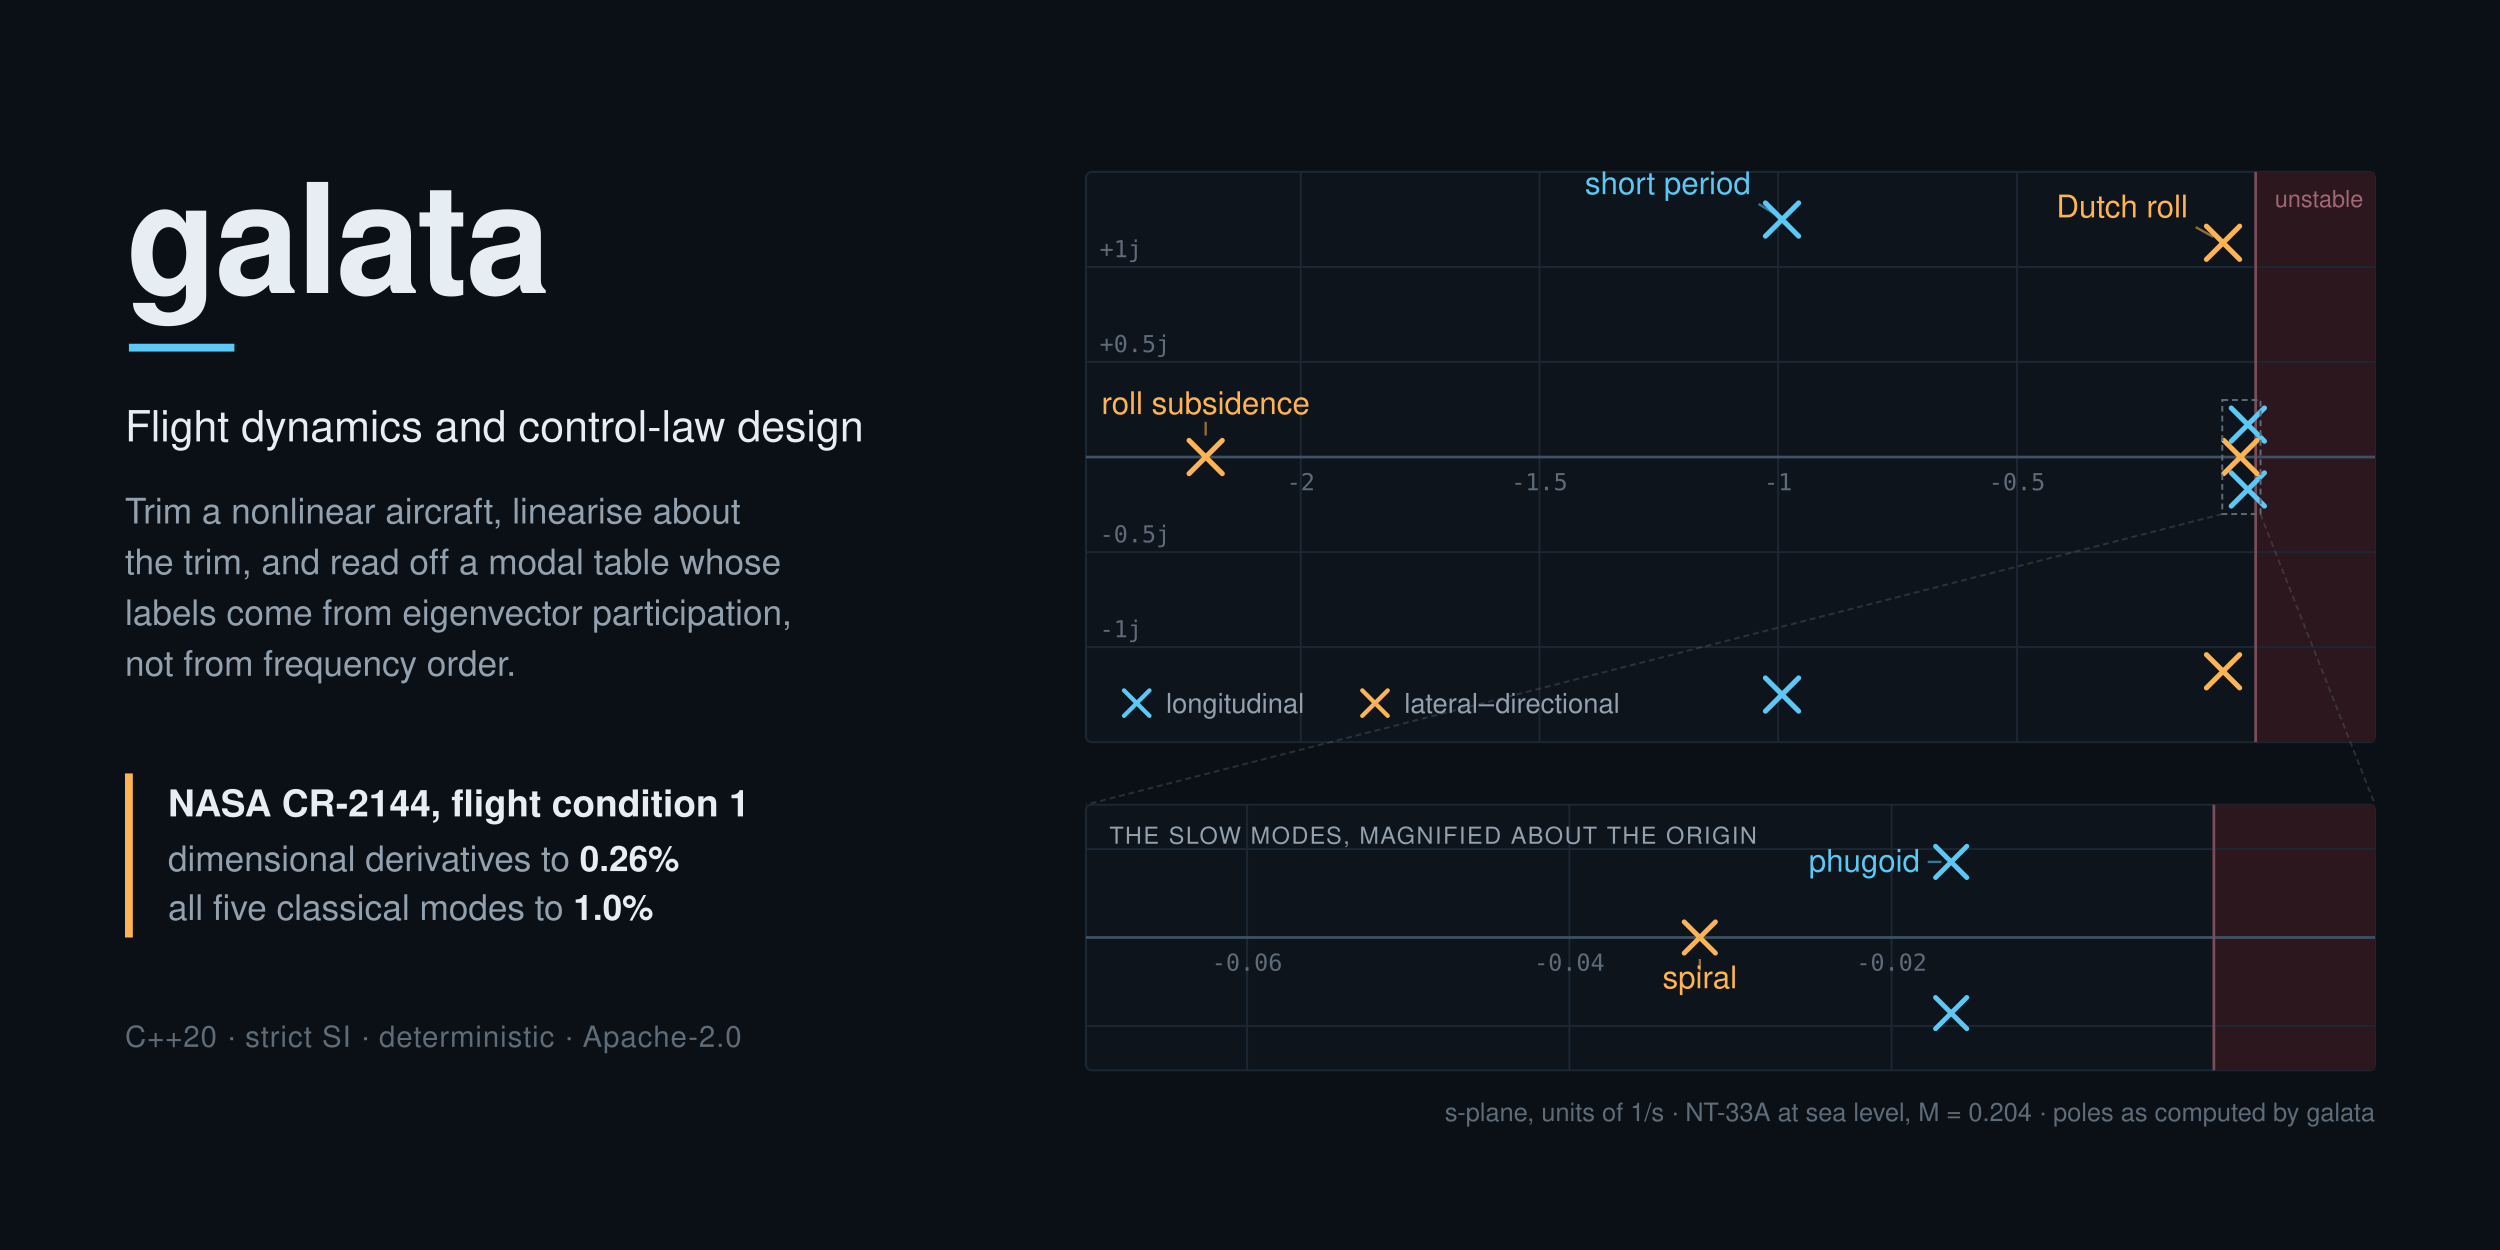
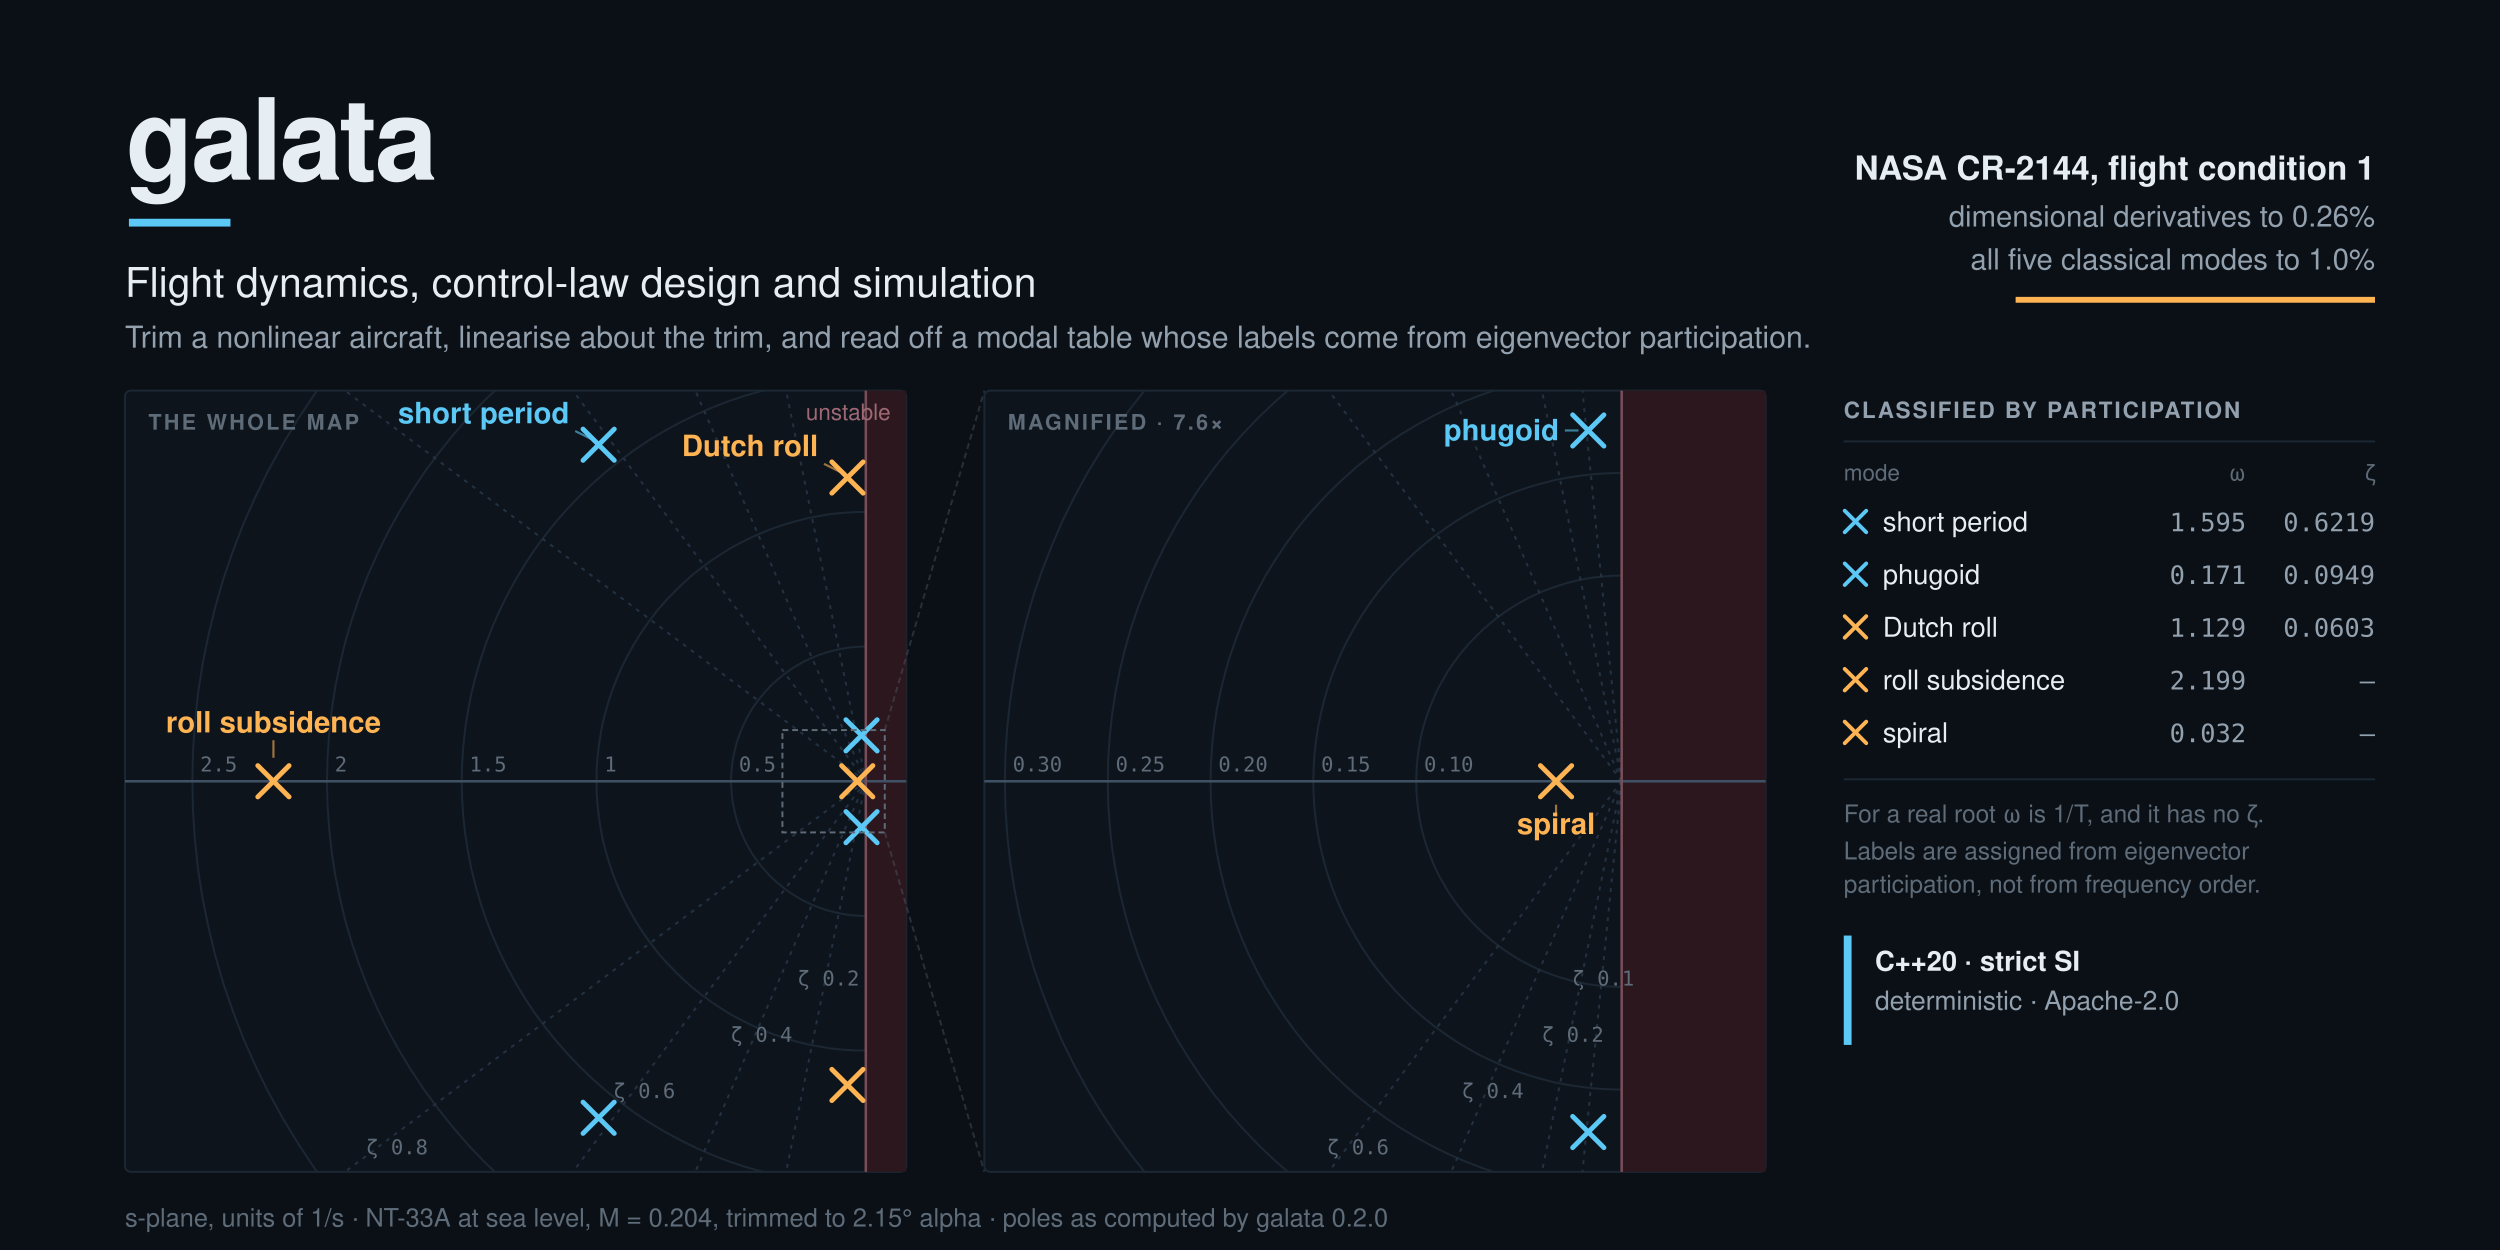
<svg xmlns="http://www.w3.org/2000/svg" width="1280" height="640" viewBox="0 0 1280 640">
  <defs>
    <style>.s{font-family:"Helvetica Neue",Helvetica,Arial,sans-serif}.m{font-family:"SF Mono",Menlo,Consolas,monospace}</style>
    <clipPath id="ca">
-       <rect x="556" y="88" width="660" height="292" />
+       <rect x="64" y="200" width="400" height="400" />
    </clipPath>
    <clipPath id="cb">
-       <rect x="556" y="412" width="660" height="136" />
+       <rect x="504" y="200" width="400" height="400" />
    </clipPath>
  </defs>
  <rect width="1280" height="640" fill="#0B1016" />
-   <text class="s" x="64" y="150" fill="#E6EDF3" font-size="78" font-weight="600" letter-spacing="-1.5">galata</text>
-   <rect x="66" y="176" width="54" height="4" fill="#5BC8F5" />
-   <text class="s" x="64" y="226" fill="#E6EDF3" font-size="22" font-weight="500">Flight dynamics and control-law design</text>
-   <text class="s" x="64" y="268" fill="#93A1AF" font-size="18">Trim a nonlinear aircraft, linearise about</text>
-   <text class="s" x="64" y="294" fill="#93A1AF" font-size="18">the trim, and read off a modal table whose</text>
-   <text class="s" x="64" y="320" fill="#93A1AF" font-size="18">labels come from eigenvector participation,</text>
-   <text class="s" x="64" y="346" fill="#93A1AF" font-size="18">not from frequency order.</text>
-   <rect x="64" y="396" width="4" height="84" fill="#FFB454" />
-   <text class="s" x="86" y="418" fill="#E6EDF3" font-size="19" font-weight="600">NASA CR-2144, flight condition 1</text>
-   <text class="s" x="86" y="446" fill="#93A1AF" font-size="18">dimensional derivatives to <tspan fill="#E6EDF3" font-weight="600">0.26%</tspan>
-   </text>
-   <text class="s" x="86" y="471" fill="#93A1AF" font-size="18">all five classical modes to <tspan fill="#E6EDF3" font-weight="600">1.0%</tspan>
-   </text>
-   <text class="s" x="64" y="536" fill="#5E6B78" font-size="15" letter-spacing="0.5">C++20  ·  strict SI  ·  deterministic  ·  Apache-2.0</text>
-   <rect x="556" y="88" width="660" height="292" fill="#0E141C" stroke="#1B2733" stroke-width="1" rx="3" />
+   <text class="s" x="64.0" y="92.0" fill="#E6EDF3" font-size="58" font-weight="600" text-anchor="start" letter-spacing="-1.5">galata</text>
+   <rect x="66" y="112" width="52" height="4" fill="#5BC8F5" />
+   <text class="s" x="64.0" y="152.0" fill="#E6EDF3" font-size="21" font-weight="500" text-anchor="start">Flight dynamics, control-law design and simulation</text>
+   <text class="s" x="64.0" y="178.0" fill="#93A1AF" font-size="15.5" font-weight="500" text-anchor="start">Trim a nonlinear aircraft, linearise about the trim, and read off a modal table whose labels come from eigenvector participation.</text>
+   <text class="s" x="1216.0" y="92.0" fill="#E6EDF3" font-size="17" font-weight="600" text-anchor="end">NASA CR-2144, flight condition 1</text>
+   <text class="s" x="1216.0" y="116.0" fill="#93A1AF" font-size="15" font-weight="500" text-anchor="end">dimensional derivatives to 0.26%</text>
+   <text class="s" x="1216.0" y="138.0" fill="#93A1AF" font-size="15" font-weight="500" text-anchor="end">all five classical modes to 1.0%</text>
+   <rect x="1032" y="152" width="184" height="3" fill="#FFB454" />
+   <rect x="64" y="200" width="400" height="400" fill="#0E141C" stroke="#1B2733" stroke-width="1" rx="3" />
  <g clip-path="url(#ca)">
-     <rect x="1154.9" y="88" width="61.1" height="292" fill="#2B171D" />
-     <line x1="666.0" y1="88" x2="666.0" y2="380" stroke="#1B2733" stroke-width="1" />
-     <line x1="788.2" y1="88" x2="788.2" y2="380" stroke="#1B2733" stroke-width="1" />
-     <line x1="910.4" y1="88" x2="910.4" y2="380" stroke="#1B2733" stroke-width="1" />
-     <line x1="1032.7" y1="88" x2="1032.7" y2="380" stroke="#1B2733" stroke-width="1" />
-     <line x1="556" y1="185.3" x2="1216" y2="185.3" stroke="#1B2733" stroke-width="1" />
-     <line x1="556" y1="282.7" x2="1216" y2="282.7" stroke="#1B2733" stroke-width="1" />
-     <line x1="556" y1="136.7" x2="1216" y2="136.7" stroke="#1B2733" stroke-width="1" />
-     <line x1="556" y1="331.3" x2="1216" y2="331.3" stroke="#1B2733" stroke-width="1" />
-     <line x1="556" y1="234.0" x2="1216" y2="234.0" stroke="#3F5165" stroke-width="1.4" />
-     <line x1="1154.9" y1="88" x2="1154.9" y2="380" stroke="#7A4E59" stroke-width="1.4" />
-     <g stroke="#5BC8F5" stroke-width="2.6" stroke-linecap="round">
-       <line x1="903.9" y1="103.9" x2="920.9" y2="120.9" />
-       <line x1="903.9" y1="120.9" x2="920.9" y2="103.9" />
-     </g>
-     <g stroke="#5BC8F5" stroke-width="2.6" stroke-linecap="round">
-       <line x1="903.9" y1="347.1" x2="920.9" y2="364.1" />
-       <line x1="903.9" y1="364.1" x2="920.9" y2="347.1" />
-     </g>
-     <g stroke="#5BC8F5" stroke-width="2.6" stroke-linecap="round">
-       <line x1="1142.4" y1="208.9" x2="1159.4" y2="225.9" />
-       <line x1="1142.4" y1="225.9" x2="1159.4" y2="208.9" />
-     </g>
-     <g stroke="#5BC8F5" stroke-width="2.6" stroke-linecap="round">
-       <line x1="1142.4" y1="242.1" x2="1159.4" y2="259.1" />
-       <line x1="1142.4" y1="259.1" x2="1159.4" y2="242.1" />
-     </g>
-     <g stroke="#FFB454" stroke-width="2.6" stroke-linecap="round">
-       <line x1="1129.7" y1="115.8" x2="1146.7" y2="132.8" />
-       <line x1="1129.7" y1="132.8" x2="1146.7" y2="115.8" />
-     </g>
-     <g stroke="#FFB454" stroke-width="2.6" stroke-linecap="round">
-       <line x1="1129.7" y1="335.2" x2="1146.7" y2="352.2" />
-       <line x1="1129.7" y1="352.2" x2="1146.7" y2="335.2" />
-     </g>
-     <g stroke="#FFB454" stroke-width="2.6" stroke-linecap="round">
-       <line x1="608.8" y1="225.5" x2="625.8" y2="242.5" />
-       <line x1="608.8" y1="242.5" x2="625.8" y2="225.5" />
-     </g>
-     <g stroke="#FFB454" stroke-width="2.6" stroke-linecap="round">
-       <line x1="1138.6" y1="225.5" x2="1155.6" y2="242.5" />
-       <line x1="1138.6" y1="242.5" x2="1155.6" y2="225.5" />
-     </g>
-   </g>
-   <text class="m" x="666.0" y="251.0" fill="#5E6B78" font-size="12" text-anchor="middle">-2</text>
-   <text class="m" x="788.2" y="251.0" fill="#5E6B78" font-size="12" text-anchor="middle">-1.5</text>
-   <text class="m" x="910.4" y="251.0" fill="#5E6B78" font-size="12" text-anchor="middle">-1</text>
-   <text class="m" x="1032.7" y="251.0" fill="#5E6B78" font-size="12" text-anchor="middle">-0.5</text>
-   <text class="m" x="563" y="180.3" fill="#5E6B78" font-size="12">+0.5j</text>
-   <text class="m" x="563" y="277.7" fill="#5E6B78" font-size="12">-0.5j</text>
-   <text class="m" x="563" y="131.7" fill="#5E6B78" font-size="12">+1j</text>
-   <text class="m" x="563" y="326.3" fill="#5E6B78" font-size="12">-1j</text>
-   <text class="s" x="1210" y="106" fill="#9E6874" font-size="12" text-anchor="end">unstable</text>
-   <text class="s" x="896.4" y="99.4" fill="#5BC8F5" font-size="16" font-weight="500" text-anchor="end">short period</text>
-   <line x1="900.4" y1="104.4" x2="908.4" y2="109.4" stroke="#5BC8F5" stroke-width="1.2" opacity="0.55" />
-   <text class="s" x="1120.2" y="111.3" fill="#FFB454" font-size="16" font-weight="500" text-anchor="end">Dutch roll</text>
-   <line x1="1124.2" y1="116.3" x2="1133.2" y2="121.3" stroke="#FFB454" stroke-width="1.2" opacity="0.55" />
-   <text class="s" x="617.3" y="212.0" fill="#FFB454" font-size="16" font-weight="500" text-anchor="middle">roll subsidence</text>
-   <line x1="617.3" y1="216.0" x2="617.3" y2="223.0" stroke="#FFB454" stroke-width="1.2" opacity="0.55" />
-   <rect x="1137.8" y="204.8" width="19.6" height="58.4" fill="none" stroke="#5E6B78" stroke-width="1" stroke-dasharray="3 2" />
-   <line x1="1137.8" y1="263.2" x2="556" y2="412" stroke="#5E6B78" stroke-width="1" stroke-dasharray="3 2" opacity="0.35" />
-   <line x1="1157.3" y1="263.2" x2="1216" y2="412" stroke="#5E6B78" stroke-width="1" stroke-dasharray="3 2" opacity="0.35" />
-   <g transform="translate(582,360)">
-     <g stroke="#5BC8F5" stroke-width="2.2" stroke-linecap="round">
-       <line x1="-6.5" y1="-6.5" x2="6.5" y2="6.5" />
-       <line x1="-6.5" y1="6.5" x2="6.5" y2="-6.5" />
-     </g>
-     <text class="s" x="15" y="5" fill="#93A1AF" font-size="14">longitudinal</text>
-     <g stroke="#FFB454" stroke-width="2.2" stroke-linecap="round">
-       <line x1="115.5" y1="-6.5" x2="128.5" y2="6.5" />
-       <line x1="115.5" y1="6.5" x2="128.5" y2="-6.5" />
-     </g>
-     <text class="s" x="137" y="5" fill="#93A1AF" font-size="14">lateral–directional</text>
-   </g>
-   <rect x="556" y="412" width="660" height="136" fill="#0E141C" stroke="#1B2733" stroke-width="1" rx="3" />
-   <g clip-path="url(#cb)">
-     <rect x="1133.5" y="412" width="82.5" height="136" fill="#2B171D" />
-     <line x1="638.5" y1="412" x2="638.5" y2="548" stroke="#1B2733" stroke-width="1" />
-     <line x1="803.5" y1="412" x2="803.5" y2="548" stroke="#1B2733" stroke-width="1" />
-     <line x1="968.5" y1="412" x2="968.5" y2="548" stroke="#1B2733" stroke-width="1" />
-     <line x1="556" y1="434.7" x2="1216" y2="434.7" stroke="#1B2733" stroke-width="1" />
-     <line x1="556" y1="525.3" x2="1216" y2="525.3" stroke="#1B2733" stroke-width="1" />
-     <line x1="556" y1="480.0" x2="1216" y2="480.0" stroke="#3F5165" stroke-width="1.4" />
-     <line x1="1133.5" y1="412" x2="1133.5" y2="548" stroke="#7A4E59" stroke-width="1.4" />
+     <rect x="443.3" y="200" width="20.7" height="400" fill="#2B171D" />
+     <polyline points="443.3,331.0 440.3,331.1 437.3,331.3 434.3,331.6 431.3,332.1 428.4,332.7 425.5,333.4 422.6,334.2 419.7,335.2 416.9,336.3 414.2,337.5 411.5,338.8 408.8,340.3 406.3,341.8 403.8,343.5 401.3,345.3 399.0,347.2 396.7,349.2 394.5,351.2 392.5,353.4 390.5,355.7 388.6,358.0 386.8,360.4 385.1,362.9 383.6,365.5 382.1,368.2 380.8,370.9 379.6,373.6 378.5,376.4 377.5,379.3 376.7,382.2 376.0,385.1 375.4,388.0 374.9,391.0 374.6,394.0 374.4,397.0 374.3,400.0 374.4,403.0 374.6,406.0 374.9,409.0 375.4,412.0 376.0,414.9 376.7,417.8 377.5,420.7 378.5,423.6 379.6,426.4 380.8,429.1 382.1,431.8 383.6,434.5 385.1,437.1 386.8,439.6 388.6,442.0 390.5,444.3 392.5,446.6 394.5,448.8 396.7,450.8 399.0,452.8 401.3,454.7 403.8,456.5 406.3,458.2 408.8,459.7 411.5,461.2 414.2,462.5 416.9,463.7 419.7,464.8 422.6,465.8 425.5,466.6 428.4,467.3 431.3,467.9 434.3,468.4 437.3,468.7 440.3,468.9 443.3,469.0" fill="none" stroke="#1B2733" stroke-width="1" />
+     <text class="m" x="378.3" y="395.0" fill="#5E6B78" font-size="10.5" font-weight="400" text-anchor="start">0.5</text>
+     <polyline points="443.3,262.1 437.3,262.2 431.3,262.6 425.3,263.2 419.4,264.2 413.5,265.3 407.6,266.8 401.8,268.5 396.1,270.4 390.5,272.6 385.0,275.0 379.6,277.7 374.3,280.5 369.2,283.7 364.2,287.0 359.3,290.6 354.6,294.3 350.1,298.3 345.8,302.5 341.6,306.8 337.6,311.3 333.9,316.0 330.3,320.9 327.0,325.9 323.9,331.0 321.0,336.3 318.3,341.7 315.9,347.2 313.7,352.8 311.8,358.5 310.1,364.3 308.6,370.1 307.5,376.0 306.6,382.0 305.9,388.0 305.5,394.0 305.4,400.0 305.5,406.0 305.9,412.0 306.6,418.0 307.5,424.0 308.6,429.9 310.1,435.7 311.8,441.5 313.7,447.2 315.9,452.8 318.3,458.3 321.0,463.7 323.9,469.0 327.0,474.1 330.3,479.1 333.9,484.0 337.6,488.7 341.6,493.2 345.8,497.5 350.1,501.7 354.6,505.7 359.3,509.4 364.2,513.0 369.2,516.3 374.3,519.5 379.6,522.3 385.0,525.0 390.5,527.4 396.1,529.6 401.8,531.5 407.6,533.2 413.5,534.7 419.4,535.8 425.3,536.8 431.3,537.4 437.3,537.8 443.3,537.9" fill="none" stroke="#1B2733" stroke-width="1" />
+     <text class="m" x="309.4" y="395.0" fill="#5E6B78" font-size="10.5" font-weight="400" text-anchor="start">1</text>
+     <polyline points="443.3,193.1 434.3,193.3 425.3,193.9 416.3,194.9 407.4,196.2 398.5,198.0 389.8,200.2 381.1,202.7 372.5,205.6 364.1,208.9 355.9,212.5 347.8,216.5 339.9,220.8 332.1,225.5 324.6,230.5 317.4,235.9 310.3,241.5 303.5,247.5 297.0,253.7 290.8,260.2 284.8,267.0 279.2,274.0 273.8,281.3 268.8,288.8 264.1,296.6 259.8,304.5 255.8,312.6 252.2,320.8 248.9,329.2 246.0,337.8 243.5,346.5 241.3,355.2 239.6,364.1 238.2,373.0 237.2,382.0 236.6,391.0 236.4,400.0 236.6,409.0 237.2,418.0 238.2,427.0 239.6,435.9 241.3,444.8 243.5,453.5 246.0,462.2 248.9,470.8 252.2,479.2 255.8,487.4 259.8,495.5 264.1,503.4 268.8,511.2 273.8,518.7 279.2,526.0 284.8,533.0 290.8,539.8 297.0,546.3 303.5,552.5 310.3,558.5 317.4,564.1 324.6,569.5 332.1,574.5 339.9,579.2 347.8,583.5 355.9,587.5 364.1,591.1 372.5,594.4 381.1,597.3 389.8,599.8 398.5,602.0 407.4,603.8 416.3,605.1 425.3,606.1 434.3,606.7 443.3,606.9" fill="none" stroke="#1B2733" stroke-width="1" />
+     <text class="m" x="240.4" y="395.0" fill="#5E6B78" font-size="10.5" font-weight="400" text-anchor="start">1.5</text>
+     <polyline points="443.3,124.1 431.3,124.4 419.3,125.2 407.3,126.5 395.4,128.3 383.6,130.7 371.9,133.5 360.4,136.9 349.0,140.8 337.7,145.1 326.7,150.0 315.9,155.3 305.4,161.1 295.1,167.3 285.1,174.0 275.4,181.1 266.0,188.7 256.9,196.6 248.2,204.9 239.9,213.6 232.0,222.7 224.5,232.1 217.3,241.8 210.7,251.8 204.4,262.1 198.6,272.6 193.3,283.4 188.4,294.4 184.1,305.6 180.2,317.0 176.8,328.6 174.0,340.3 171.6,352.1 169.8,364.0 168.5,376.0 167.7,388.0 167.4,400.0 167.7,412.0 168.5,424.0 169.8,436.0 171.6,447.9 174.0,459.7 176.8,471.4 180.2,483.0 184.1,494.4 188.4,505.6 193.3,516.6 198.6,527.4 204.4,537.9 210.7,548.2 217.3,558.2 224.5,567.9 232.0,577.3 239.9,586.4 248.2,595.1 256.9,603.4 266.0,611.3 275.4,618.9 285.1,626.0 295.1,632.7 305.4,638.9 315.9,644.7 326.7,650.0 337.7,654.9 349.0,659.2 360.4,663.1 371.9,666.5 383.6,669.3 395.4,671.7 407.3,673.5 419.3,674.8 431.3,675.6 443.3,675.9" fill="none" stroke="#1B2733" stroke-width="1" />
+     <text class="m" x="171.4" y="395.0" fill="#5E6B78" font-size="10.5" font-weight="400" text-anchor="start">2</text>
+     <polyline points="443.3,55.2 428.3,55.5 413.3,56.5 398.3,58.1 383.4,60.4 368.7,63.3 354.1,66.9 339.6,71.1 325.4,76.0 311.4,81.4 297.6,87.5 284.1,94.1 270.9,101.4 258.0,109.2 245.5,117.5 233.4,126.4 221.7,135.8 210.3,145.8 199.5,156.2 189.1,167.0 179.2,178.3 169.7,190.1 160.8,202.2 152.5,214.7 144.7,227.6 137.4,240.8 130.8,254.3 124.7,268.0 119.3,282.1 114.4,296.3 110.2,310.8 106.7,325.4 103.7,340.1 101.4,355.0 99.8,369.9 98.8,385.0 98.5,400.0 98.8,415.0 99.8,430.1 101.4,445.0 103.7,459.9 106.7,474.6 110.2,489.2 114.4,503.7 119.3,517.9 124.7,532.0 130.8,545.7 137.4,559.2 144.7,572.4 152.5,585.3 160.8,597.8 169.7,609.9 179.2,621.7 189.1,633.0 199.5,643.8 210.3,654.2 221.7,664.2 233.4,673.6 245.5,682.5 258.0,690.8 270.9,698.6 284.1,705.9 297.6,712.5 311.4,718.6 325.4,724.0 339.6,728.9 354.1,733.1 368.7,736.7 383.4,739.6 398.3,741.9 413.3,743.5 428.3,744.5 443.3,744.8" fill="none" stroke="#1B2733" stroke-width="1" />
+     <text class="m" x="102.5" y="395.0" fill="#5E6B78" font-size="10.5" font-weight="400" text-anchor="start">2.5</text>
+     <line x1="443.3" y1="400.0" x2="323.3" y2="-187.9" stroke="#233243" stroke-width="1" stroke-dasharray="2 3" />
+     <line x1="443.3" y1="400.0" x2="323.3" y2="987.9" stroke="#233243" stroke-width="1" stroke-dasharray="2 3" />
+     <text class="m" x="424.2" y="504.6" fill="#5E6B78" font-size="10.5" font-weight="400" text-anchor="middle">ζ 0.2</text>
+     <line x1="443.3" y1="400.0" x2="203.3" y2="-149.9" stroke="#233243" stroke-width="1" stroke-dasharray="2 3" />
+     <line x1="443.3" y1="400.0" x2="203.3" y2="949.9" stroke="#233243" stroke-width="1" stroke-dasharray="2 3" />
+     <text class="m" x="389.9" y="533.4" fill="#5E6B78" font-size="10.5" font-weight="400" text-anchor="middle">ζ 0.4</text>
+     <line x1="443.3" y1="400.0" x2="83.3" y2="-80.0" stroke="#233243" stroke-width="1" stroke-dasharray="2 3" />
+     <line x1="443.3" y1="400.0" x2="83.3" y2="880.0" stroke="#233243" stroke-width="1" stroke-dasharray="2 3" />
+     <text class="m" x="329.9" y="562.2" fill="#5E6B78" font-size="10.5" font-weight="400" text-anchor="middle">ζ 0.6</text>
+     <line x1="443.3" y1="400.0" x2="-36.7" y2="40.0" stroke="#233243" stroke-width="1" stroke-dasharray="2 3" />
+     <line x1="443.3" y1="400.0" x2="-36.7" y2="760.0" stroke="#233243" stroke-width="1" stroke-dasharray="2 3" />
+     <text class="m" x="203.3" y="591.0" fill="#5E6B78" font-size="10.5" font-weight="400" text-anchor="middle">ζ 0.8</text>
+     <line x1="64" y1="400.0" x2="464" y2="400.0" stroke="#3F5165" stroke-width="1.3" />
+     <line x1="443.3" y1="200" x2="443.3" y2="600" stroke="#7A4E59" stroke-width="1.3" />
    <g stroke="#5BC8F5" stroke-width="2.5" stroke-linecap="round">
-       <line x1="991.0" y1="433.3" x2="1007.0" y2="449.3" />
-       <line x1="991.0" y1="449.3" x2="1007.0" y2="433.3" />
+       <line x1="433.1" y1="368.5" x2="449.1" y2="384.5" />
+       <line x1="433.1" y1="384.5" x2="449.1" y2="368.5" />
    </g>
    <g stroke="#5BC8F5" stroke-width="2.5" stroke-linecap="round">
-       <line x1="991.0" y1="510.7" x2="1007.0" y2="526.7" />
-       <line x1="991.0" y1="526.7" x2="1007.0" y2="510.7" />
+       <line x1="433.1" y1="415.5" x2="449.1" y2="431.5" />
+       <line x1="433.1" y1="431.5" x2="449.1" y2="415.5" />
+     </g>
+     <g stroke="#5BC8F5" stroke-width="2.5" stroke-linecap="round">
+       <line x1="298.5" y1="219.7" x2="314.5" y2="235.7" />
+       <line x1="298.5" y1="235.7" x2="314.5" y2="219.7" />
+     </g>
+     <g stroke="#5BC8F5" stroke-width="2.5" stroke-linecap="round">
+       <line x1="298.5" y1="564.3" x2="314.5" y2="580.3" />
+       <line x1="298.5" y1="580.3" x2="314.5" y2="564.3" />
    </g>
    <g stroke="#FFB454" stroke-width="2.5" stroke-linecap="round">
-       <line x1="862.3" y1="472.0" x2="878.3" y2="488.0" />
-       <line x1="862.3" y1="488.0" x2="878.3" y2="472.0" />
+       <line x1="430.9" y1="392.0" x2="446.9" y2="408.0" />
+       <line x1="430.9" y1="408.0" x2="446.9" y2="392.0" />
    </g>
+     <g stroke="#FFB454" stroke-width="2.5" stroke-linecap="round">
+       <line x1="132.0" y1="392.0" x2="148.0" y2="408.0" />
+       <line x1="132.0" y1="408.0" x2="148.0" y2="392.0" />
+     </g>
+     <g stroke="#FFB454" stroke-width="2.5" stroke-linecap="round">
+       <line x1="425.9" y1="236.5" x2="441.9" y2="252.5" />
+       <line x1="425.9" y1="252.5" x2="441.9" y2="236.5" />
+     </g>
+     <g stroke="#FFB454" stroke-width="2.5" stroke-linecap="round">
+       <line x1="425.9" y1="547.5" x2="441.9" y2="563.5" />
+       <line x1="425.9" y1="563.5" x2="441.9" y2="547.5" />
+     </g>
+     <text class="s" x="291.5" y="216.7" fill="#5BC8F5" font-size="15" font-weight="600" text-anchor="end">short period</text>
+     <line x1="294.5" y1="220.7" x2="302.5" y2="224.7" stroke="#5BC8F5" stroke-width="1.1" opacity="0.6" />
+     <text class="s" x="418.9" y="233.5" fill="#FFB454" font-size="15" font-weight="600" text-anchor="end">Dutch roll</text>
+     <line x1="421.9" y1="237.5" x2="429.9" y2="241.5" stroke="#FFB454" stroke-width="1.1" opacity="0.6" />
+     <text class="s" x="140.0" y="375.0" fill="#FFB454" font-size="15" font-weight="600" text-anchor="middle">roll subsidence</text>
+     <line x1="140.0" y1="379.0" x2="140.0" y2="388.0" stroke="#FFB454" stroke-width="1.1" opacity="0.6" />
+     <text class="s" x="456.0" y="215.0" fill="#9E6874" font-size="11.5" font-weight="400" text-anchor="end">unstable</text>
+     <text class="s" x="76.0" y="220.0" fill="#5E6B78" font-size="11" font-weight="600" text-anchor="start" letter-spacing="1.2">THE WHOLE MAP</text>
  </g>
-   <text class="m" x="638.5" y="497.0" fill="#5E6B78" font-size="12" text-anchor="middle">-0.06</text>
-   <text class="m" x="803.5" y="497.0" fill="#5E6B78" font-size="12" text-anchor="middle">-0.04</text>
-   <text class="m" x="968.5" y="497.0" fill="#5E6B78" font-size="12" text-anchor="middle">-0.02</text>
-   <text class="s" x="568" y="432" fill="#93A1AF" font-size="12" letter-spacing="0.8">THE SLOW MODES, MAGNIFIED ABOUT THE ORIGIN</text>
-   <text class="s" x="983.0" y="446.3" fill="#5BC8F5" font-size="16" font-weight="500" text-anchor="end">phugoid</text>
-   <line x1="987.0" y1="441.3" x2="994.0" y2="441.3" stroke="#5BC8F5" stroke-width="1.2" opacity="0.55" />
-   <text class="s" x="870.3" y="506.0" fill="#FFB454" font-size="16" font-weight="500" text-anchor="middle">spiral</text>
-   <line x1="870.3" y1="491.0" x2="870.3" y2="497.0" stroke="#FFB454" stroke-width="1.2" opacity="0.55" />
-   <text class="s" x="1216" y="574" fill="#5E6B78" font-size="13" text-anchor="end">s-plane, units of 1/s  ·  NT-33A at sea level, M = 0.204  ·  poles as computed by galata</text>
+   <rect x="400.6" y="373.8" width="52.4" height="52.4" fill="none" stroke="#5E6B78" stroke-width="1" stroke-dasharray="3 2" />
+   <line x1="453.0" y1="373.8" x2="504" y2="200" stroke="#5E6B78" stroke-width="1" stroke-dasharray="3 2" opacity="0.35" />
+   <line x1="453.0" y1="426.2" x2="504" y2="600" stroke="#5E6B78" stroke-width="1" stroke-dasharray="3 2" opacity="0.35" />
+   <rect x="504" y="200" width="400" height="400" fill="#0E141C" stroke="#1B2733" stroke-width="1" rx="3" />
+   <g clip-path="url(#cb)">
+     <rect x="830.3" y="200" width="73.7" height="400" fill="#2B171D" />
+     <polyline points="830.3,294.7 825.7,294.8 821.1,295.1 816.6,295.6 812.0,296.3 807.5,297.2 803.1,298.3 798.7,299.6 794.3,301.1 790.0,302.7 785.8,304.6 781.7,306.6 777.7,308.8 773.8,311.2 769.9,313.8 766.2,316.5 762.7,319.4 759.2,322.4 755.9,325.6 752.7,328.9 749.7,332.3 746.8,335.9 744.1,339.6 741.5,343.4 739.2,347.4 736.9,351.4 734.9,355.5 733.1,359.7 731.4,364.0 729.9,368.3 728.6,372.8 727.5,377.2 726.7,381.7 726.0,386.3 725.5,390.8 725.2,395.4 725.1,400.0 725.2,404.6 725.5,409.2 726.0,413.7 726.7,418.3 727.5,422.8 728.6,427.2 729.9,431.7 731.4,436.0 733.1,440.3 734.9,444.5 736.9,448.6 739.2,452.6 741.5,456.6 744.1,460.4 746.8,464.1 749.7,467.7 752.7,471.1 755.9,474.4 759.2,477.6 762.7,480.6 766.2,483.5 769.9,486.2 773.8,488.8 777.7,491.2 781.7,493.4 785.8,495.4 790.0,497.3 794.3,498.9 798.7,500.4 803.1,501.7 807.5,502.8 812.0,503.7 816.6,504.4 821.1,504.9 825.7,505.2 830.3,505.3" fill="none" stroke="#1B2733" stroke-width="1" />
+     <text class="m" x="729.1" y="395.0" fill="#5E6B78" font-size="10.5" font-weight="400" text-anchor="start">0.10</text>
+     <polyline points="830.3,242.1 823.4,242.3 816.6,242.7 809.7,243.5 802.9,244.5 796.1,245.8 789.4,247.5 782.8,249.4 776.3,251.6 769.9,254.1 763.6,256.9 757.4,259.9 751.4,263.3 745.5,266.8 739.8,270.7 734.2,274.7 728.8,279.0 723.6,283.6 718.7,288.4 713.9,293.3 709.4,298.5 705.0,303.9 701.0,309.4 697.1,315.2 693.6,321.1 690.3,327.1 687.2,333.3 684.4,339.6 681.9,346.0 679.7,352.5 677.8,359.1 676.2,365.8 674.8,372.6 673.8,379.4 673.0,386.2 672.6,393.1 672.4,400.0 672.6,406.9 673.0,413.8 673.8,420.6 674.8,427.4 676.2,434.2 677.8,440.9 679.7,447.5 681.9,454.0 684.4,460.4 687.2,466.7 690.3,472.9 693.6,478.9 697.1,484.8 701.0,490.6 705.0,496.1 709.4,501.5 713.9,506.7 718.7,511.6 723.6,516.4 728.8,521.0 734.2,525.3 739.8,529.3 745.5,533.2 751.4,536.7 757.4,540.1 763.6,543.1 769.9,545.9 776.3,548.4 782.8,550.6 789.4,552.5 796.1,554.2 802.9,555.5 809.7,556.5 816.6,557.3 823.4,557.7 830.3,557.9" fill="none" stroke="#1B2733" stroke-width="1" />
+     <text class="m" x="676.4" y="395.0" fill="#5E6B78" font-size="10.5" font-weight="400" text-anchor="start">0.15</text>
+     <polyline points="830.3,189.5 821.1,189.7 812.0,190.3 802.8,191.3 793.8,192.7 784.7,194.5 775.8,196.6 767.0,199.2 758.3,202.2 749.8,205.5 741.3,209.2 733.1,213.3 725.1,217.7 717.2,222.4 709.6,227.5 702.2,233.0 695.0,238.7 688.1,244.8 681.5,251.1 675.1,257.8 669.0,264.7 663.3,271.8 657.9,279.2 652.8,286.9 648.0,294.7 643.6,302.8 639.5,311.0 635.8,319.4 632.5,328.0 629.5,336.7 627.0,345.5 624.8,354.4 623.0,363.4 621.6,372.5 620.6,381.7 620.0,390.8 619.8,400.0 620.0,409.2 620.6,418.3 621.6,427.5 623.0,436.6 624.8,445.6 627.0,454.5 629.5,463.3 632.5,472.0 635.8,480.6 639.5,489.0 643.6,497.2 648.0,505.3 652.8,513.1 657.9,520.8 663.3,528.2 669.0,535.3 675.1,542.2 681.5,548.9 688.1,555.2 695.0,561.3 702.2,567.0 709.6,572.5 717.2,577.6 725.1,582.3 733.1,586.7 741.3,590.8 749.8,594.5 758.3,597.8 767.0,600.8 775.8,603.4 784.7,605.5 793.8,607.3 802.8,608.7 812.0,609.7 821.1,610.3 830.3,610.5" fill="none" stroke="#1B2733" stroke-width="1" />
+     <text class="m" x="623.8" y="395.0" fill="#5E6B78" font-size="10.5" font-weight="400" text-anchor="start">0.20</text>
+     <polyline points="830.3,136.8 818.8,137.1 807.4,137.8 796.0,139.1 784.6,140.8 773.4,143.1 762.2,145.8 751.2,149.0 740.3,152.7 729.6,156.9 719.1,161.5 708.8,166.6 698.7,172.1 688.9,178.1 679.4,184.4 670.1,191.2 661.2,198.4 652.5,206.0 644.2,213.9 636.3,222.2 628.7,230.8 621.5,239.8 614.7,249.1 608.4,258.6 602.4,268.4 596.9,278.5 591.8,288.8 587.2,299.3 583.0,310.0 579.3,320.9 576.1,331.9 573.4,343.0 571.2,354.3 569.4,365.7 568.2,377.1 567.4,388.5 567.2,400.0 567.4,411.5 568.2,422.9 569.4,434.3 571.2,445.7 573.4,457.0 576.1,468.1 579.3,479.1 583.0,490.0 587.2,500.7 591.8,511.2 596.9,521.5 602.4,531.6 608.4,541.4 614.7,550.9 621.5,560.2 628.7,569.2 636.3,577.8 644.2,586.1 652.5,594.0 661.2,601.6 670.1,608.8 679.4,615.6 688.9,621.9 698.7,627.9 708.8,633.4 719.1,638.5 729.6,643.1 740.3,647.3 751.2,651.0 762.2,654.2 773.4,656.9 784.6,659.2 796.0,660.9 807.4,662.2 818.8,662.9 830.3,663.2" fill="none" stroke="#1B2733" stroke-width="1" />
+     <text class="m" x="571.2" y="395.0" fill="#5E6B78" font-size="10.5" font-weight="400" text-anchor="start">0.25</text>
+     <polyline points="830.3,84.2 816.5,84.5 802.8,85.4 789.1,86.9 775.5,89.0 762.0,91.7 748.6,95.0 735.4,98.8 722.3,103.3 709.5,108.2 696.9,113.8 684.5,119.9 672.4,126.5 660.6,133.7 649.2,141.3 638.1,149.5 627.3,158.1 617.0,167.2 607.0,176.7 597.5,186.7 588.4,197.0 579.8,207.8 571.6,218.9 564.0,230.3 556.8,242.1 550.2,254.2 544.1,266.5 538.6,279.2 533.6,292.0 529.1,305.0 525.3,318.3 522.0,331.7 519.3,345.2 517.2,358.8 515.7,372.5 514.8,386.2 514.5,400.0 514.8,413.8 515.7,427.5 517.2,441.2 519.3,454.8 522.0,468.3 525.3,481.7 529.1,495.0 533.6,508.0 538.6,520.8 544.1,533.5 550.2,545.8 556.8,557.9 564.0,569.7 571.6,581.1 579.8,592.2 588.4,603.0 597.5,613.3 607.0,623.3 617.0,632.8 627.3,641.9 638.1,650.5 649.2,658.7 660.6,666.3 672.4,673.5 684.5,680.1 696.9,686.2 709.5,691.8 722.3,696.7 735.4,701.2 748.6,705.0 762.0,708.3 775.5,711.0 789.1,713.1 802.8,714.6 816.5,715.5 830.3,715.8" fill="none" stroke="#1B2733" stroke-width="1" />
+     <text class="m" x="518.5" y="395.0" fill="#5E6B78" font-size="10.5" font-weight="400" text-anchor="start">0.30</text>
+     <line x1="830.3" y1="400.0" x2="770.3" y2="-197.0" stroke="#233243" stroke-width="1" stroke-dasharray="2 3" />
+     <line x1="830.3" y1="400.0" x2="770.3" y2="997.0" stroke="#233243" stroke-width="1" stroke-dasharray="2 3" />
+     <text class="m" x="820.9" y="504.6" fill="#5E6B78" font-size="10.5" font-weight="400" text-anchor="middle">ζ 0.1</text>
+     <line x1="830.3" y1="400.0" x2="710.3" y2="-187.9" stroke="#233243" stroke-width="1" stroke-dasharray="2 3" />
+     <line x1="830.3" y1="400.0" x2="710.3" y2="987.9" stroke="#233243" stroke-width="1" stroke-dasharray="2 3" />
+     <text class="m" x="805.3" y="533.4" fill="#5E6B78" font-size="10.5" font-weight="400" text-anchor="middle">ζ 0.2</text>
+     <line x1="830.3" y1="400.0" x2="590.3" y2="-149.9" stroke="#233243" stroke-width="1" stroke-dasharray="2 3" />
+     <line x1="830.3" y1="400.0" x2="590.3" y2="949.9" stroke="#233243" stroke-width="1" stroke-dasharray="2 3" />
+     <text class="m" x="764.3" y="562.2" fill="#5E6B78" font-size="10.5" font-weight="400" text-anchor="middle">ζ 0.4</text>
+     <line x1="830.3" y1="400.0" x2="470.3" y2="-80.0" stroke="#233243" stroke-width="1" stroke-dasharray="2 3" />
+     <line x1="830.3" y1="400.0" x2="470.3" y2="880.0" stroke="#233243" stroke-width="1" stroke-dasharray="2 3" />
+     <text class="m" x="695.3" y="591.0" fill="#5E6B78" font-size="10.5" font-weight="400" text-anchor="middle">ζ 0.6</text>
+     <line x1="504" y1="400.0" x2="904" y2="400.0" stroke="#3F5165" stroke-width="1.3" />
+     <line x1="830.3" y1="200" x2="830.3" y2="600" stroke="#7A4E59" stroke-width="1.3" />
+     <g stroke="#5BC8F5" stroke-width="2.5" stroke-linecap="round">
+       <line x1="805.2" y1="212.4" x2="821.2" y2="228.4" />
+       <line x1="805.2" y1="228.4" x2="821.2" y2="212.4" />
+     </g>
+     <g stroke="#5BC8F5" stroke-width="2.5" stroke-linecap="round">
+       <line x1="805.2" y1="571.6" x2="821.2" y2="587.6" />
+       <line x1="805.2" y1="587.6" x2="821.2" y2="571.6" />
+     </g>
+     <g stroke="#FFB454" stroke-width="2.5" stroke-linecap="round">
+       <line x1="788.7" y1="392.0" x2="804.7" y2="408.0" />
+       <line x1="788.7" y1="408.0" x2="804.7" y2="392.0" />
+     </g>
+     <text class="s" x="798.2" y="225.4" fill="#5BC8F5" font-size="15" font-weight="600" text-anchor="end">phugoid</text>
+     <line x1="801.2" y1="220.4" x2="808.2" y2="220.4" stroke="#5BC8F5" stroke-width="1.1" opacity="0.6" />
+     <text class="s" x="796.7" y="427.0" fill="#FFB454" font-size="15" font-weight="600" text-anchor="middle">spiral</text>
+     <line x1="796.7" y1="412.0" x2="796.7" y2="418.0" stroke="#FFB454" stroke-width="1.1" opacity="0.6" />
+     <text class="s" x="516.0" y="220.0" fill="#5E6B78" font-size="11" font-weight="600" text-anchor="start" letter-spacing="1.2">MAGNIFIED  ·  7.6×</text>
+   </g>
+   <text class="s" x="944.0" y="214.0" fill="#93A1AF" font-size="11.5" font-weight="600" text-anchor="start" letter-spacing="1">CLASSIFIED BY PARTICIPATION</text>
+   <line x1="944" y1="226" x2="1216" y2="226" stroke="#1B2733" stroke-width="1" />
+   <text class="s" x="944.0" y="246.0" fill="#5E6B78" font-size="11.5" font-weight="500" text-anchor="start">mode</text>
+   <text class="s" x="1150.0" y="246.0" fill="#5E6B78" font-size="11.5" font-weight="500" text-anchor="end">ω</text>
+   <text class="s" x="1216.0" y="246.0" fill="#5E6B78" font-size="11.5" font-weight="500" text-anchor="end">ζ</text>
+   <g stroke="#5BC8F5" stroke-width="2.0" stroke-linecap="round">
+     <line x1="944.5" y1="261.5" x2="955.5" y2="272.5" />
+     <line x1="944.5" y1="272.5" x2="955.5" y2="261.5" />
+   </g>
+   <text class="s" x="964.0" y="272.0" fill="#E6EDF3" font-size="14" font-weight="500" text-anchor="start">short period</text>
+   <text class="m" x="1150.0" y="272.0" fill="#93A1AF" font-size="13" font-weight="400" text-anchor="end">1.595</text>
+   <text class="m" x="1216.0" y="272.0" fill="#93A1AF" font-size="13" font-weight="400" text-anchor="end">0.6219</text>
+   <g stroke="#5BC8F5" stroke-width="2.0" stroke-linecap="round">
+     <line x1="944.5" y1="288.5" x2="955.5" y2="299.5" />
+     <line x1="944.5" y1="299.5" x2="955.5" y2="288.5" />
+   </g>
+   <text class="s" x="964.0" y="299.0" fill="#E6EDF3" font-size="14" font-weight="500" text-anchor="start">phugoid</text>
+   <text class="m" x="1150.0" y="299.0" fill="#93A1AF" font-size="13" font-weight="400" text-anchor="end">0.171</text>
+   <text class="m" x="1216.0" y="299.0" fill="#93A1AF" font-size="13" font-weight="400" text-anchor="end">0.0949</text>
+   <g stroke="#FFB454" stroke-width="2.0" stroke-linecap="round">
+     <line x1="944.5" y1="315.5" x2="955.5" y2="326.5" />
+     <line x1="944.5" y1="326.5" x2="955.5" y2="315.5" />
+   </g>
+   <text class="s" x="964.0" y="326.0" fill="#E6EDF3" font-size="14" font-weight="500" text-anchor="start">Dutch roll</text>
+   <text class="m" x="1150.0" y="326.0" fill="#93A1AF" font-size="13" font-weight="400" text-anchor="end">1.129</text>
+   <text class="m" x="1216.0" y="326.0" fill="#93A1AF" font-size="13" font-weight="400" text-anchor="end">0.0603</text>
+   <g stroke="#FFB454" stroke-width="2.0" stroke-linecap="round">
+     <line x1="944.5" y1="342.5" x2="955.5" y2="353.5" />
+     <line x1="944.5" y1="353.5" x2="955.5" y2="342.5" />
+   </g>
+   <text class="s" x="964.0" y="353.0" fill="#E6EDF3" font-size="14" font-weight="500" text-anchor="start">roll subsidence</text>
+   <text class="m" x="1150.0" y="353.0" fill="#93A1AF" font-size="13" font-weight="400" text-anchor="end">2.199</text>
+   <text class="m" x="1216.0" y="353.0" fill="#93A1AF" font-size="13" font-weight="400" text-anchor="end">—</text>
+   <g stroke="#FFB454" stroke-width="2.0" stroke-linecap="round">
+     <line x1="944.5" y1="369.5" x2="955.5" y2="380.5" />
+     <line x1="944.5" y1="380.5" x2="955.5" y2="369.5" />
+   </g>
+   <text class="s" x="964.0" y="380.0" fill="#E6EDF3" font-size="14" font-weight="500" text-anchor="start">spiral</text>
+   <text class="m" x="1150.0" y="380.0" fill="#93A1AF" font-size="13" font-weight="400" text-anchor="end">0.032</text>
+   <text class="m" x="1216.0" y="380.0" fill="#93A1AF" font-size="13" font-weight="400" text-anchor="end">—</text>
+   <line x1="944" y1="399" x2="1216" y2="399" stroke="#1B2733" stroke-width="1" />
+   <text class="s" x="944.0" y="421.0" fill="#5E6B78" font-size="12.5" font-weight="400" text-anchor="start">For a real root ω is 1/T, and it has no ζ.</text>
+   <text class="s" x="944.0" y="440.0" fill="#5E6B78" font-size="12.5" font-weight="400" text-anchor="start">Labels are assigned from eigenvector</text>
+   <text class="s" x="944.0" y="457.0" fill="#5E6B78" font-size="12.5" font-weight="400" text-anchor="start">participation, not from frequency order.</text>
+   <rect x="944" y="479" width="4" height="56" fill="#5BC8F5" />
+   <text class="s" x="960.0" y="497.0" fill="#E6EDF3" font-size="14" font-weight="600" text-anchor="start">C++20  ·  strict SI</text>
+   <text class="s" x="960.0" y="517.0" fill="#93A1AF" font-size="13.5" font-weight="500" text-anchor="start">deterministic  ·  Apache-2.0</text>
+   <text class="s" x="64.0" y="628.0" fill="#5E6B78" font-size="13" font-weight="400" text-anchor="start">s-plane, units of 1/s  ·  NT-33A at sea level, M = 0.204, trimmed to 2.15° alpha  ·  poles as computed by galata 0.2.0</text>
</svg>
